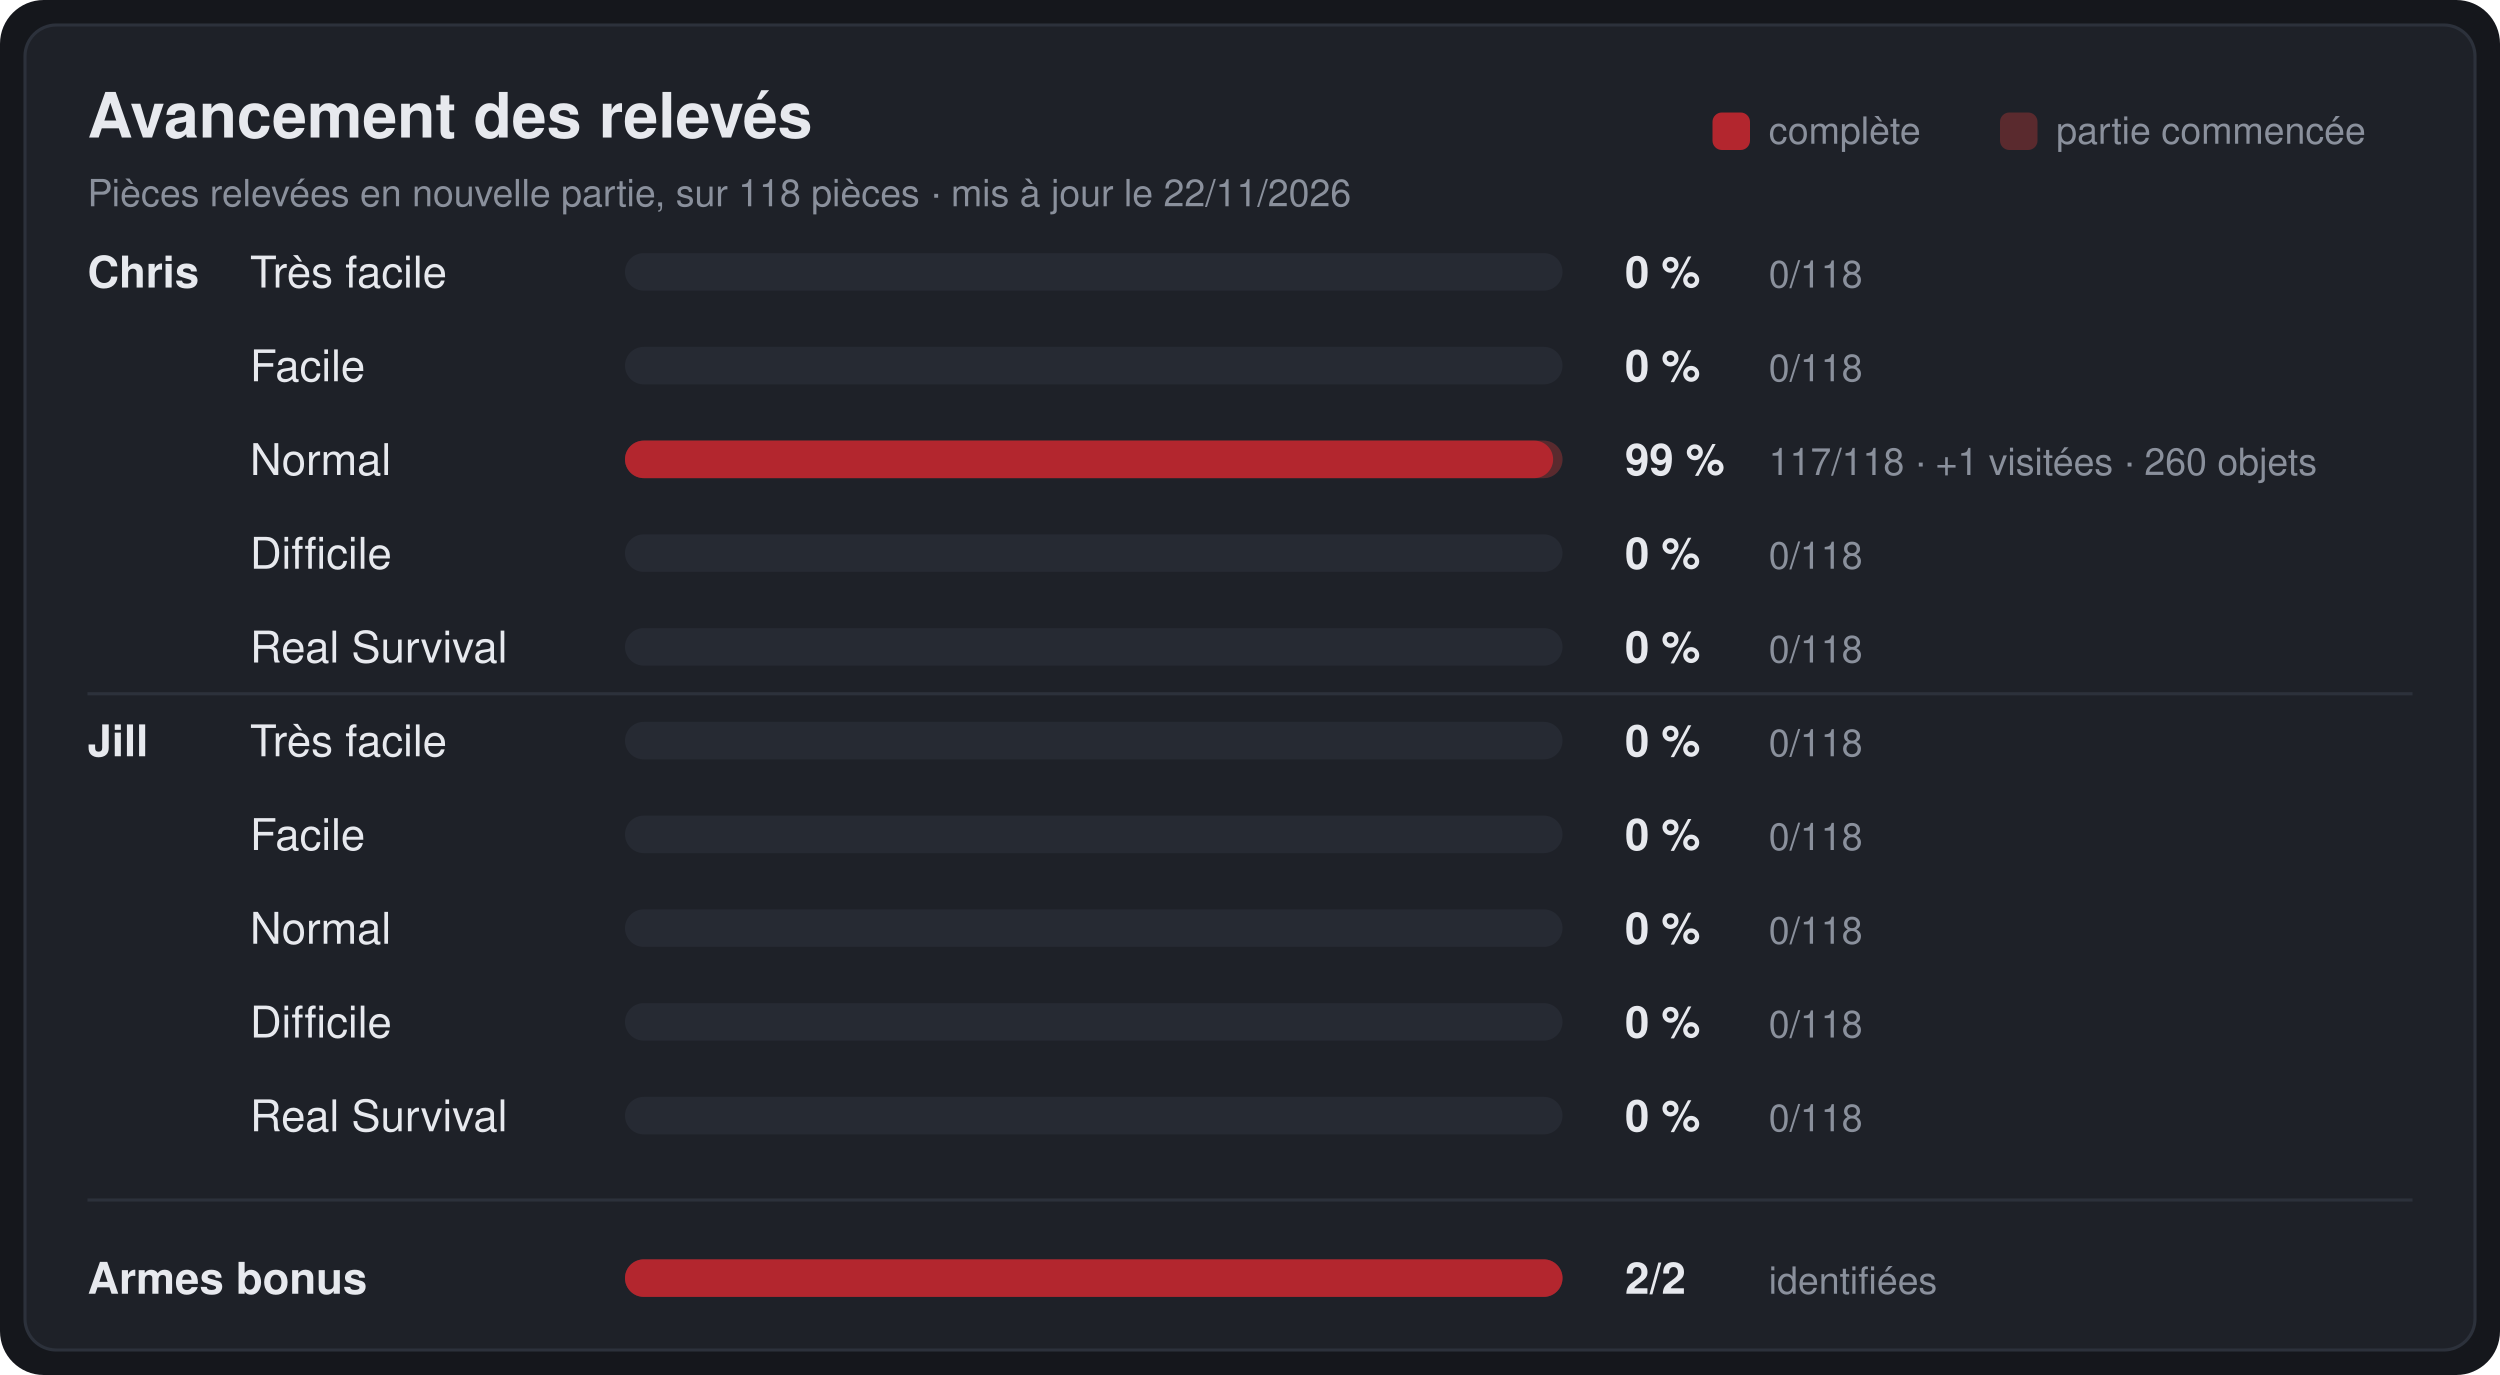
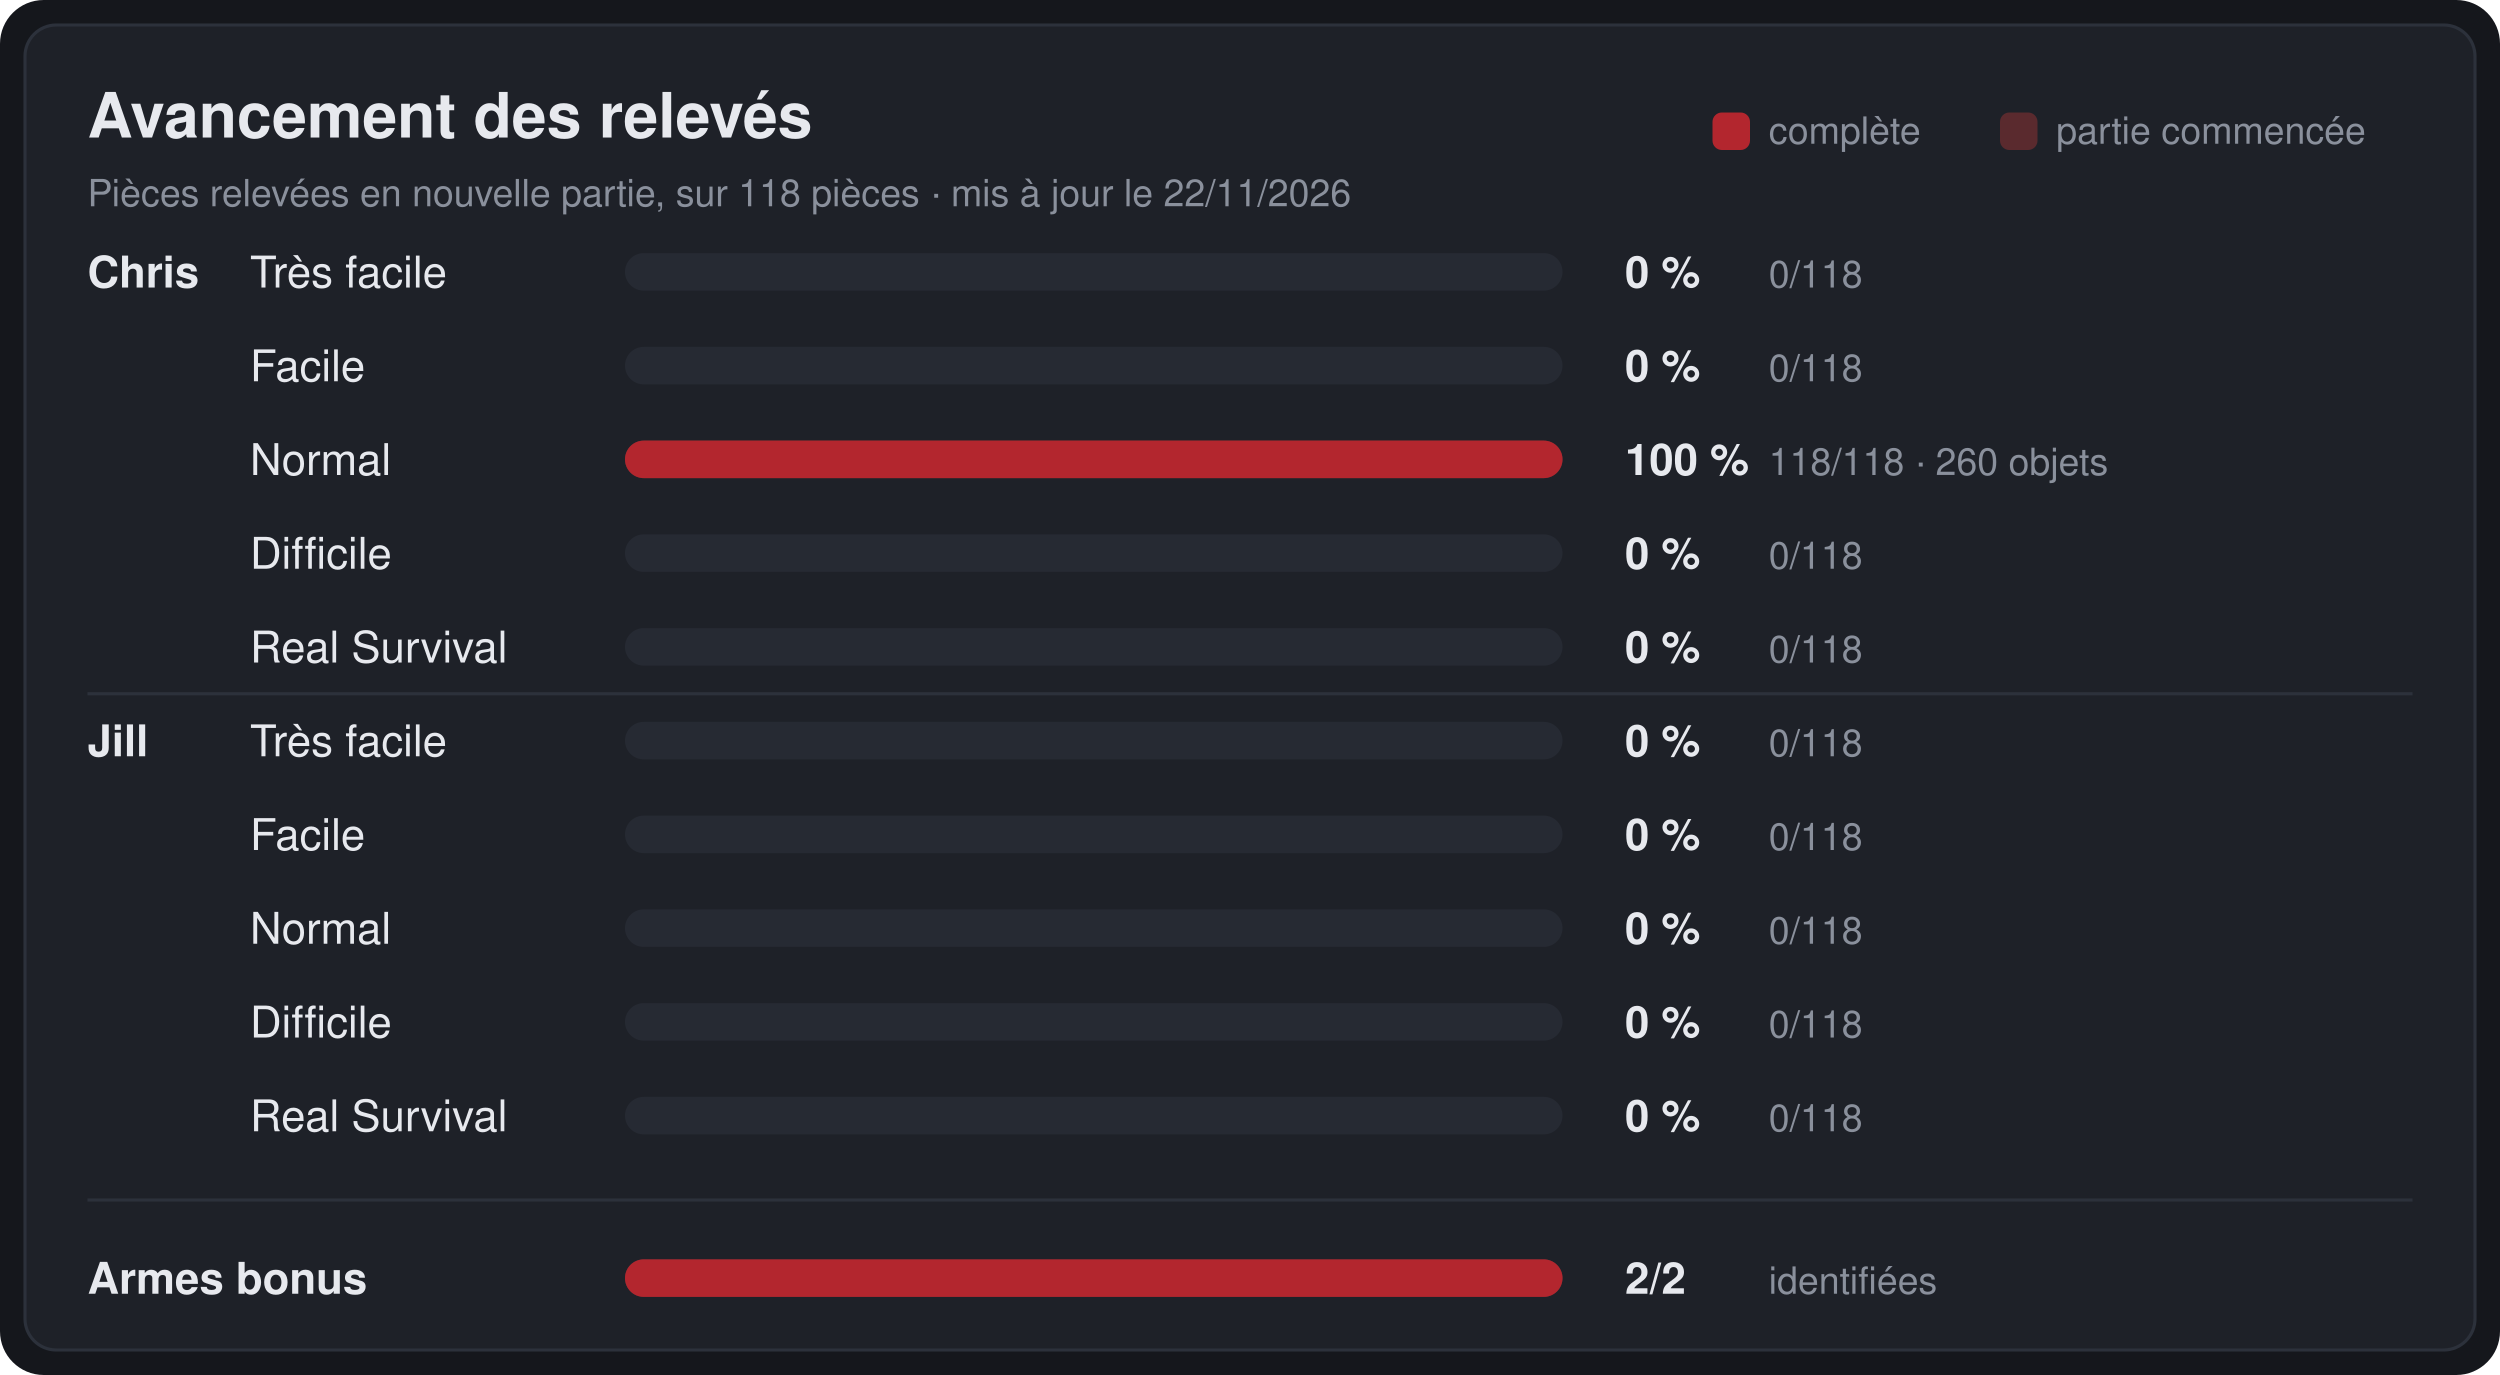
<svg xmlns="http://www.w3.org/2000/svg" width="800" height="440" viewBox="0 0 800 440" font-family="Segoe UI, Helvetica, Arial, sans-serif" role="img" aria-label="Avancement des relevés">
  <rect width="800" height="440" rx="14" fill="#15171c" />
  <rect x="8" y="8" width="784" height="424" rx="10" fill="#1e2128" stroke="#2c313b" />
  <text x="28" y="44" font-size="20" font-weight="700" fill="#e7e9ee">Avancement des relevés</text>
  <text x="28" y="66" font-size="12" fill="#8a909c">Pièces relevées en nouvelle partie, sur 118 pièces · mis à jour le 22/11/2026</text>
  <rect x="548" y="36" width="12" height="12" rx="3" fill="#b3262e" />
  <text x="566" y="46" font-size="12" fill="#8a909c">complète</text>
  <rect x="640" y="36" width="12" height="12" rx="3" fill="#5a2a2e" />
  <text x="658" y="46" font-size="12" fill="#8a909c">partie commencée</text>
  <text x="28" y="92" font-size="14" font-weight="700" fill="#e7e9ee">Chris</text>
  <text x="80" y="92" font-size="14" fill="#e7e9ee">Très facile</text>
  <rect x="200" y="81" width="300" height="12" rx="6" fill="#262a33" />
  <text x="520" y="92" font-size="14" font-weight="700" fill="#e7e9ee">0 %</text>
  <text x="566" y="92" font-size="12" fill="#8a909c">0/118</text>
  <text x="28" y="122" font-size="14" font-weight="700" fill="#e7e9ee" />
  <text x="80" y="122" font-size="14" fill="#e7e9ee">Facile</text>
  <rect x="200" y="111" width="300" height="12" rx="6" fill="#262a33" />
  <text x="520" y="122" font-size="14" font-weight="700" fill="#e7e9ee">0 %</text>
  <text x="566" y="122" font-size="12" fill="#8a909c">0/118</text>
  <text x="28" y="152" font-size="14" font-weight="700" fill="#e7e9ee" />
  <text x="80" y="152" font-size="14" fill="#e7e9ee">Normal</text>
  <rect x="200" y="141" width="300" height="12" rx="6" fill="#262a33" />
  <rect x="200" y="141" width="300" height="12" rx="6" fill="#5a2a2e" />
-   <rect x="200" y="141" width="297" height="12" rx="6" fill="#b3262e" />
-   <text x="520" y="152" font-size="14" font-weight="700" fill="#e7e9ee">99 %</text>
-   <text x="566" y="152" font-size="12" fill="#8a909c">117/118 · +1 visitées · 260 objets</text>
+   <rect x="200" y="141" width="300" height="12" rx="6" fill="#b3262e" />
+   <text x="520" y="152" font-size="14" font-weight="700" fill="#e7e9ee">100 %</text>
+   <text x="566" y="152" font-size="12" fill="#8a909c">118/118 · 260 objets</text>
  <text x="28" y="182" font-size="14" font-weight="700" fill="#e7e9ee" />
  <text x="80" y="182" font-size="14" fill="#e7e9ee">Difficile</text>
  <rect x="200" y="171" width="300" height="12" rx="6" fill="#262a33" />
  <text x="520" y="182" font-size="14" font-weight="700" fill="#e7e9ee">0 %</text>
  <text x="566" y="182" font-size="12" fill="#8a909c">0/118</text>
  <text x="28" y="212" font-size="14" font-weight="700" fill="#e7e9ee" />
  <text x="80" y="212" font-size="14" fill="#e7e9ee">Real Survival</text>
  <rect x="200" y="201" width="300" height="12" rx="6" fill="#262a33" />
  <text x="520" y="212" font-size="14" font-weight="700" fill="#e7e9ee">0 %</text>
  <text x="566" y="212" font-size="12" fill="#8a909c">0/118</text>
  <line x1="28" y1="222" x2="772" y2="222" stroke="#2c313b" />
  <text x="28" y="242" font-size="14" font-weight="700" fill="#e7e9ee">Jill</text>
  <text x="80" y="242" font-size="14" fill="#e7e9ee">Très facile</text>
  <rect x="200" y="231" width="300" height="12" rx="6" fill="#262a33" />
  <text x="520" y="242" font-size="14" font-weight="700" fill="#e7e9ee">0 %</text>
  <text x="566" y="242" font-size="12" fill="#8a909c">0/118</text>
  <text x="28" y="272" font-size="14" font-weight="700" fill="#e7e9ee" />
  <text x="80" y="272" font-size="14" fill="#e7e9ee">Facile</text>
  <rect x="200" y="261" width="300" height="12" rx="6" fill="#262a33" />
  <text x="520" y="272" font-size="14" font-weight="700" fill="#e7e9ee">0 %</text>
  <text x="566" y="272" font-size="12" fill="#8a909c">0/118</text>
  <text x="28" y="302" font-size="14" font-weight="700" fill="#e7e9ee" />
  <text x="80" y="302" font-size="14" fill="#e7e9ee">Normal</text>
  <rect x="200" y="291" width="300" height="12" rx="6" fill="#262a33" />
  <text x="520" y="302" font-size="14" font-weight="700" fill="#e7e9ee">0 %</text>
  <text x="566" y="302" font-size="12" fill="#8a909c">0/118</text>
  <text x="28" y="332" font-size="14" font-weight="700" fill="#e7e9ee" />
  <text x="80" y="332" font-size="14" fill="#e7e9ee">Difficile</text>
  <rect x="200" y="321" width="300" height="12" rx="6" fill="#262a33" />
  <text x="520" y="332" font-size="14" font-weight="700" fill="#e7e9ee">0 %</text>
  <text x="566" y="332" font-size="12" fill="#8a909c">0/118</text>
  <text x="28" y="362" font-size="14" font-weight="700" fill="#e7e9ee" />
  <text x="80" y="362" font-size="14" fill="#e7e9ee">Real Survival</text>
  <rect x="200" y="351" width="300" height="12" rx="6" fill="#262a33" />
  <text x="520" y="362" font-size="14" font-weight="700" fill="#e7e9ee">0 %</text>
  <text x="566" y="362" font-size="12" fill="#8a909c">0/118</text>
  <line x1="28" y1="384" x2="772" y2="384" stroke="#2c313b" />
  <text x="28" y="414" font-size="14" font-weight="700" fill="#e7e9ee">Armes bonus</text>
  <rect x="200" y="403" width="300" height="12" rx="6" fill="#262a33" />
  <rect x="200" y="403" width="300" height="12" rx="6" fill="#5a2a2e" />
  <rect x="200" y="403" width="300" height="12" rx="6" fill="#b3262e" />
  <text x="520" y="414" font-size="14" font-weight="700" fill="#e7e9ee">2/2</text>
  <text x="566" y="414" font-size="12" fill="#8a909c">identifiées</text>
</svg>
